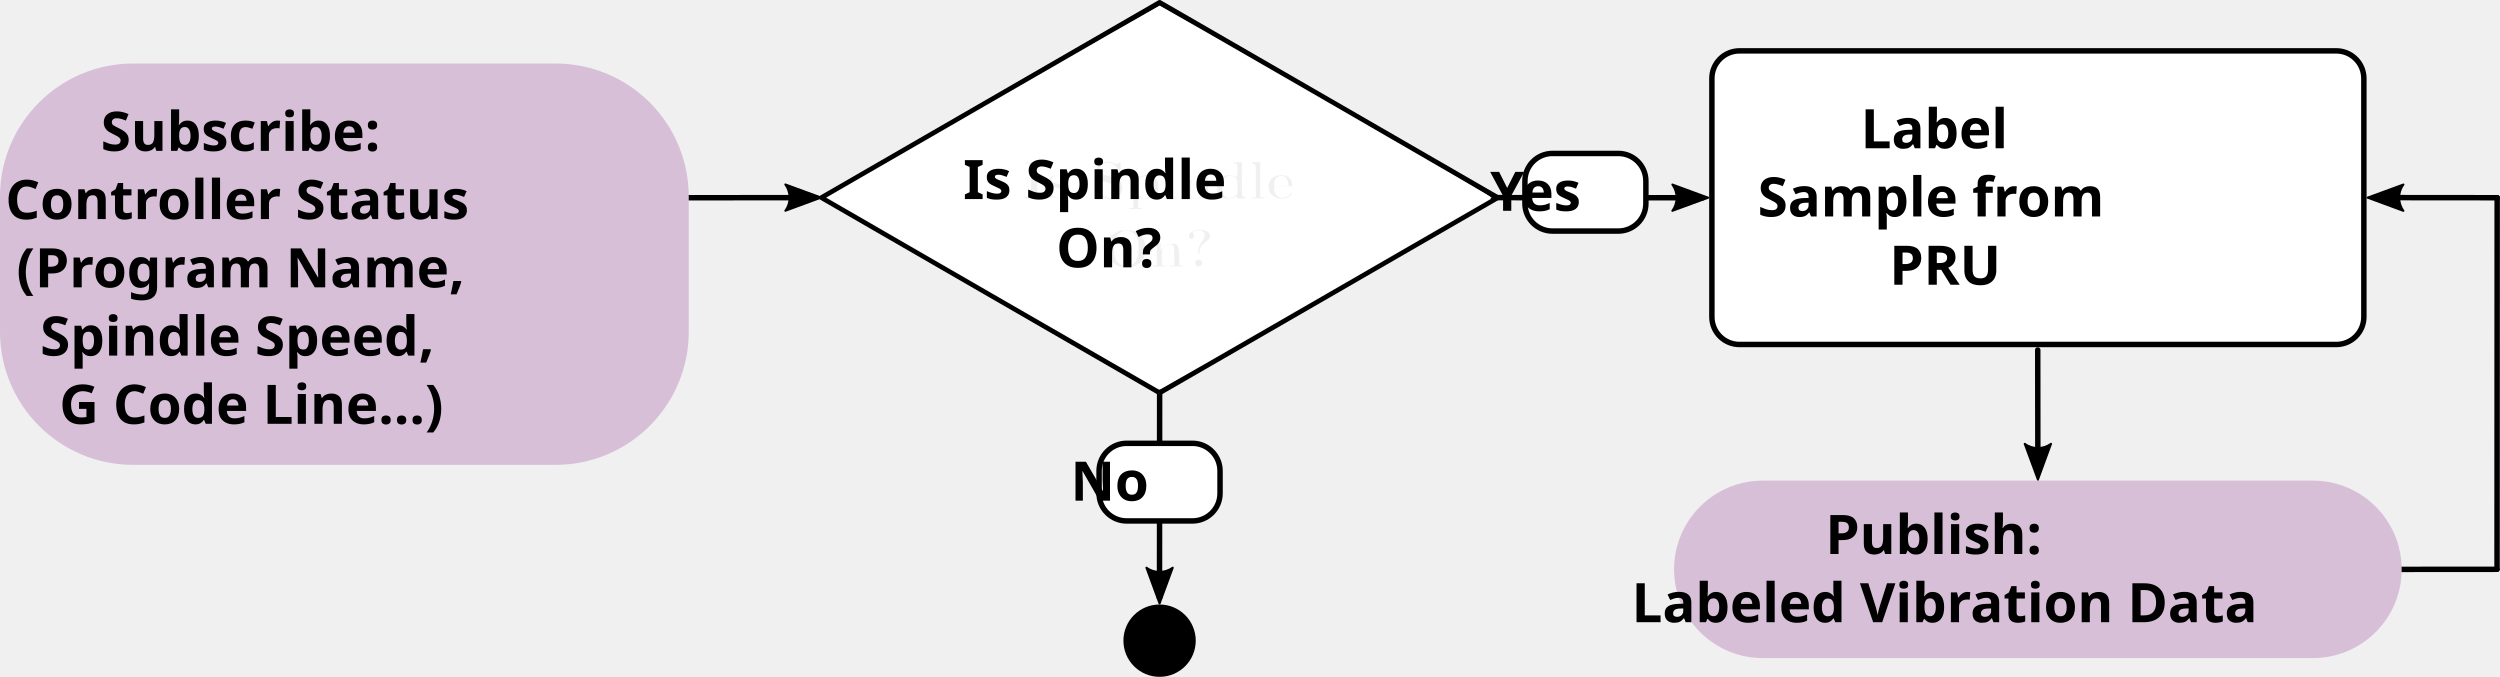
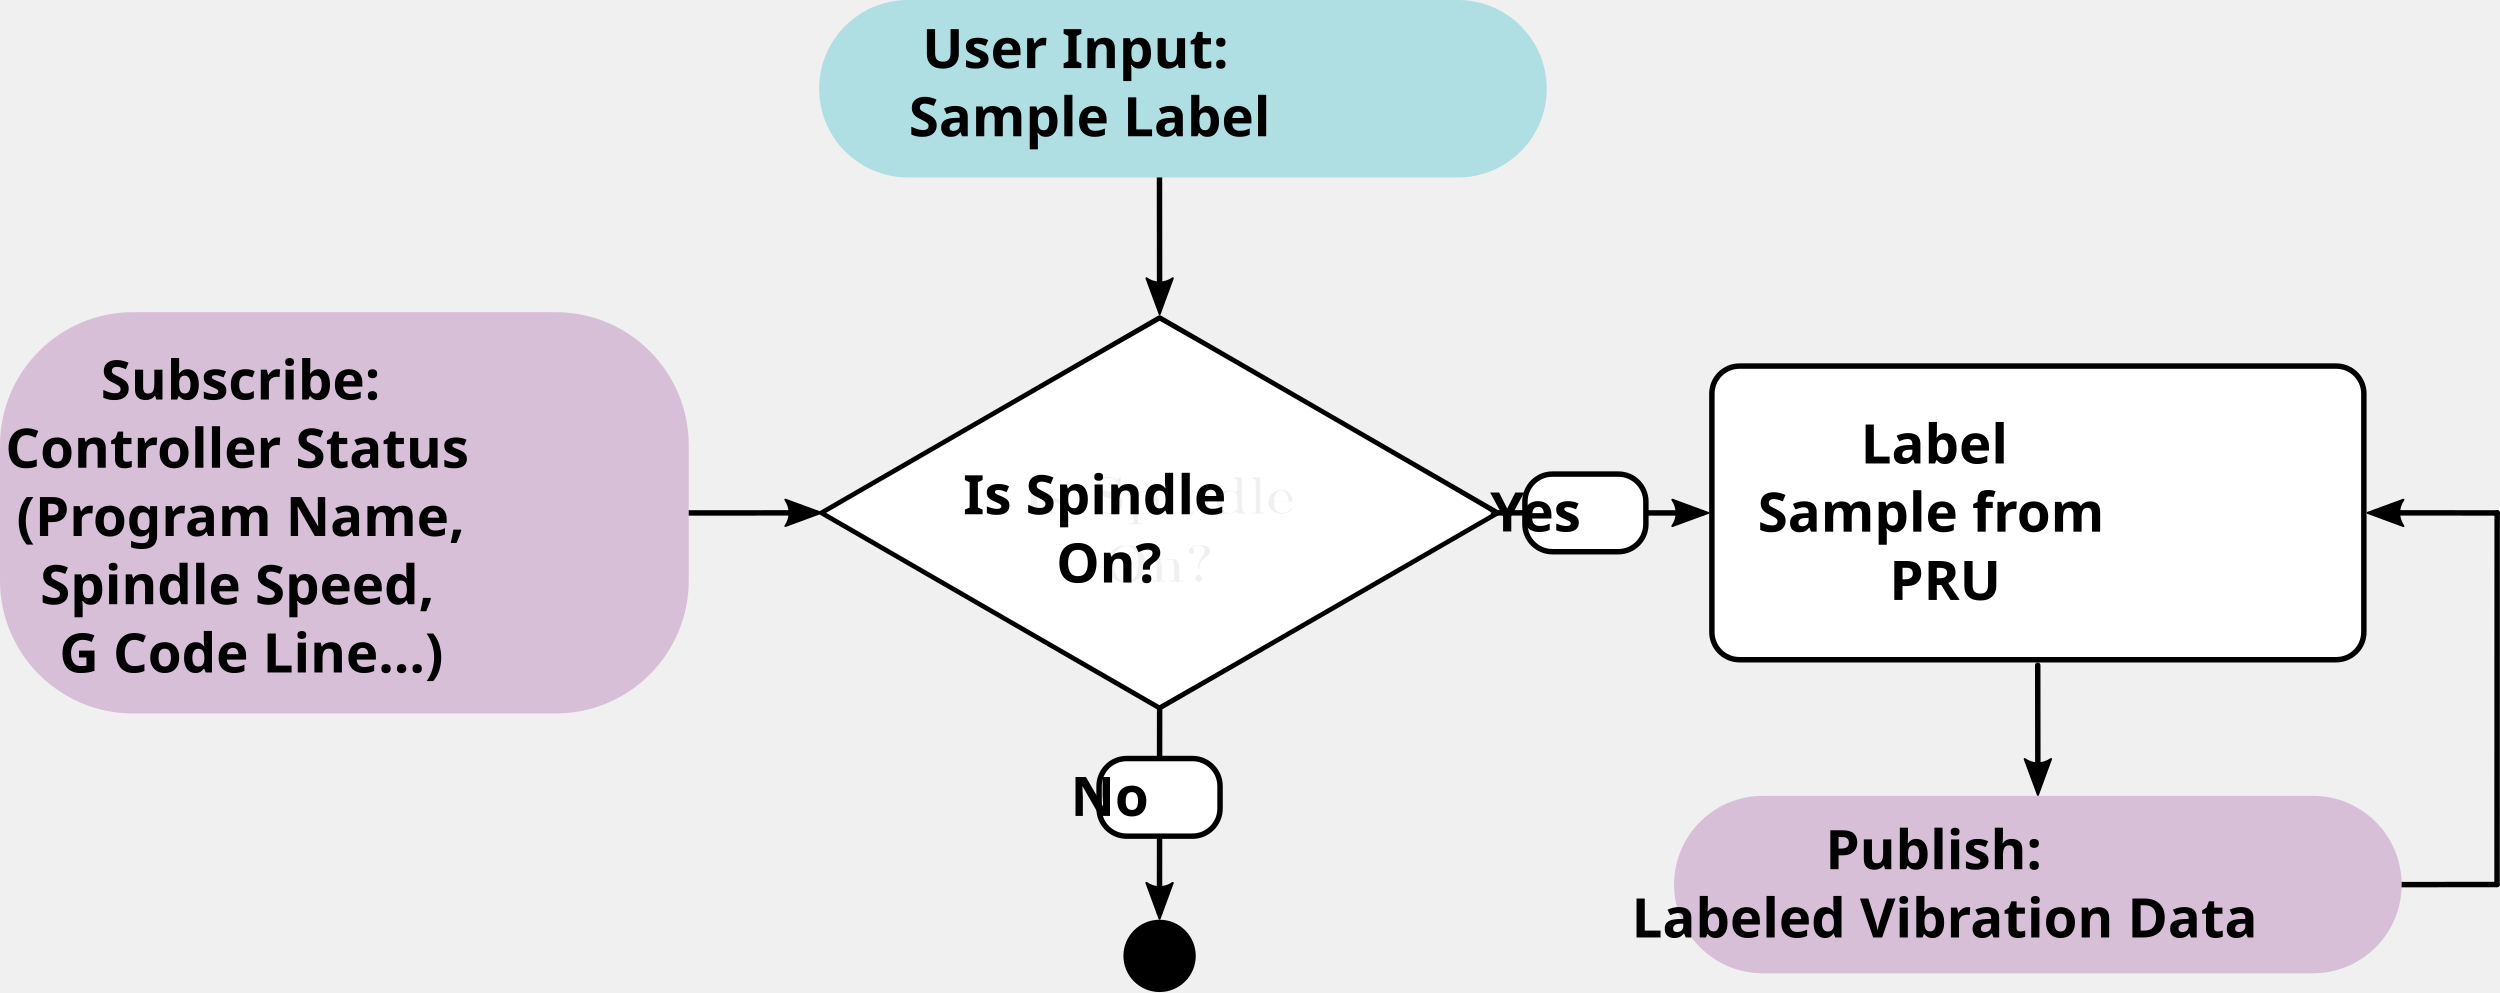
- <svg xmlns="http://www.w3.org/2000/svg" id="svg8" version="1.1" viewBox="0 0 484.664 131.214" height="131.214mm" width="484.664mm">
+ <svg xmlns="http://www.w3.org/2000/svg" id="svg8" version="1.1" viewBox="0 0 484.664 192.325" height="192.325mm" width="484.664mm">
  <defs id="defs2">
    <marker style="overflow:visible" id="marker6456" refX="0" refY="0" orient="auto">
      <path transform="scale(-0.6)" d="M 8.719,4.034 -2.207,0.016 8.719,-4.002 c -1.745,2.372 -1.735,5.617 -6e-7,8.035 z" style="fill:#000000;fill-opacity:1;fill-rule:evenodd;stroke:#000000;stroke-width:0.625;stroke-linejoin:round;stroke-opacity:1" id="path6454" />
    </marker>
    <marker style="overflow:visible" id="Arrow1Send" refX="0" refY="0" orient="auto">
      <path transform="matrix(-0.2,0,0,-0.2,-1.2,0)" style="fill:#ffffff;fill-opacity:1;fill-rule:evenodd;stroke:#000000;stroke-width:1pt;stroke-opacity:1" d="M 0,0 5,-5 -12.5,0 5,5 Z" id="path6197" />
    </marker>
    <marker style="overflow:visible" id="Arrow1Lstart" refX="0" refY="0" orient="auto">
      <path transform="matrix(0.8,0,0,0.8,10,0)" style="fill:#ffffff;fill-opacity:1;fill-rule:evenodd;stroke:#000000;stroke-width:1pt;stroke-opacity:1" d="M 0,0 5,-5 -12.5,0 5,5 Z" id="path6182" />
    </marker>
    <marker style="overflow:visible" id="Arrow2Mend" refX="0" refY="0" orient="auto">
      <path transform="scale(-0.6)" d="M 8.719,4.034 -2.207,0.016 8.719,-4.002 c -1.745,2.372 -1.735,5.617 -6e-7,8.035 z" style="fill:#ffffff;fill-opacity:1;fill-rule:evenodd;stroke:#000000;stroke-width:0.625;stroke-linejoin:round;stroke-opacity:1" id="path6209" />
    </marker>
    <marker style="overflow:visible" id="Arrow1Mend" refX="0" refY="0" orient="auto">
      <path transform="matrix(-0.4,0,0,-0.4,-4,0)" style="fill:#ffffff;fill-opacity:1;fill-rule:evenodd;stroke:#000000;stroke-width:1pt;stroke-opacity:1" d="M 0,0 5,-5 -12.5,0 5,5 Z" id="path6191" />
    </marker>
    <marker style="overflow:visible" id="marker2275" refX="0" refY="0" orient="auto">
      <path transform="scale(-0.6)" d="M 8.719,4.034 -2.207,0.016 8.719,-4.002 c -1.745,2.372 -1.735,5.617 -6e-7,8.035 z" style="fill:#000000;fill-opacity:1;fill-rule:evenodd;stroke:#000000;stroke-width:0.625;stroke-linejoin:round;stroke-opacity:1" id="path2273" />
    </marker>
    <marker style="overflow:visible" id="marker2275-4" refX="0" refY="0" orient="auto">
      <path transform="scale(-0.6)" d="M 8.719,4.034 -2.207,0.016 8.719,-4.002 c -1.745,2.372 -1.735,5.617 -6e-7,8.035 z" style="fill:#000000;fill-opacity:1;fill-rule:evenodd;stroke:#000000;stroke-width:0.625;stroke-linejoin:round;stroke-opacity:1" id="path2273-3" />
    </marker>
    <marker style="overflow:visible" id="marker2275-4-7" refX="0" refY="0" orient="auto">
      <path transform="scale(-0.6)" d="M 8.719,4.034 -2.207,0.016 8.719,-4.002 c -1.745,2.372 -1.735,5.617 -6e-7,8.035 z" style="fill:#000000;fill-opacity:1;fill-rule:evenodd;stroke:#000000;stroke-width:0.625;stroke-linejoin:round;stroke-opacity:1" id="path2273-3-0" />
    </marker>
    <marker style="overflow:visible" id="marker2275-1" refX="0" refY="0" orient="auto">
      <path transform="scale(-0.6)" d="M 8.719,4.034 -2.207,0.016 8.719,-4.002 c -1.745,2.372 -1.735,5.617 -6e-7,8.035 z" style="fill:#000000;fill-opacity:1;fill-rule:evenodd;stroke:#000000;stroke-width:0.625;stroke-linejoin:round;stroke-opacity:1" id="path2273-4" />
    </marker>
    <marker style="overflow:visible" id="marker2275-1-7" refX="0" refY="0" orient="auto">
      <path transform="scale(-0.6)" d="M 8.719,4.034 -2.207,0.016 8.719,-4.002 c -1.745,2.372 -1.735,5.617 -6e-7,8.035 z" style="fill:#000000;fill-opacity:1;fill-rule:evenodd;stroke:#000000;stroke-width:0.625;stroke-linejoin:round;stroke-opacity:1" id="path2273-4-5" />
    </marker>
    <marker style="overflow:visible" id="marker2275-4-1" refX="0" refY="0" orient="auto">
      <path transform="scale(-0.6)" d="M 8.719,4.034 -2.207,0.016 8.719,-4.002 c -1.745,2.372 -1.735,5.617 -6e-7,8.035 z" style="fill:#000000;fill-opacity:1;fill-rule:evenodd;stroke:#000000;stroke-width:0.625;stroke-linejoin:round;stroke-opacity:1" id="path2273-3-9" />
    </marker>
    <marker style="overflow:visible" id="marker2275-4-78" refX="0" refY="0" orient="auto">
      <path transform="scale(-0.6)" d="M 8.719,4.034 -2.207,0.016 8.719,-4.002 c -1.745,2.372 -1.735,5.617 -6e-7,8.035 z" style="fill:#000000;fill-opacity:1;fill-rule:evenodd;stroke:#000000;stroke-width:0.625;stroke-linejoin:round;stroke-opacity:1" id="path2273-3-6" />
    </marker>
    <marker style="overflow:visible" id="marker2275-4-6" refX="0" refY="0" orient="auto">
      <path transform="scale(-0.6)" d="M 8.719,4.034 -2.207,0.016 8.719,-4.002 c -1.745,2.372 -1.735,5.617 -6e-7,8.035 z" style="fill:#000000;fill-opacity:1;fill-rule:evenodd;stroke:#000000;stroke-width:0.625;stroke-linejoin:round;stroke-opacity:1" id="path2273-3-1" />
    </marker>
    <marker style="overflow:visible" id="marker2275-4-6-4" refX="0" refY="0" orient="auto">
      <path transform="scale(-0.6)" d="M 8.719,4.034 -2.207,0.016 8.719,-4.002 c -1.745,2.372 -1.735,5.617 -6e-7,8.035 z" style="fill:#000000;fill-opacity:1;fill-rule:evenodd;stroke:#000000;stroke-width:0.625;stroke-linejoin:round;stroke-opacity:1" id="path2273-3-1-1" />
    </marker>
    <marker style="overflow:visible" id="marker2275-4-6-4-3" refX="0" refY="0" orient="auto">
      <path transform="scale(-0.6)" d="M 8.719,4.034 -2.207,0.016 8.719,-4.002 c -1.745,2.372 -1.735,5.617 -6e-7,8.035 z" style="fill:#000000;fill-opacity:1;fill-rule:evenodd;stroke:#000000;stroke-width:0.625;stroke-linejoin:round;stroke-opacity:1" id="path2273-3-1-1-2" />
    </marker>
    <marker style="overflow:visible" id="marker2275-4-6-4-8" refX="0" refY="0" orient="auto">
      <path transform="scale(-0.6)" d="M 8.719,4.034 -2.207,0.016 8.719,-4.002 c -1.745,2.372 -1.735,5.617 -6e-7,8.035 z" style="fill:#000000;fill-opacity:1;fill-rule:evenodd;stroke:#000000;stroke-width:0.625;stroke-linejoin:round;stroke-opacity:1" id="path2273-3-1-1-9" />
    </marker>
    <marker style="overflow:visible" id="marker2275-4-6-4-3-0" refX="0" refY="0" orient="auto">
      <path transform="scale(-0.6)" d="M 8.719,4.034 -2.207,0.016 8.719,-4.002 c -1.745,2.372 -1.735,5.617 -6e-7,8.035 z" style="fill:#000000;fill-opacity:1;fill-rule:evenodd;stroke:#000000;stroke-width:0.625;stroke-linejoin:round;stroke-opacity:1" id="path2273-3-1-1-2-5" />
    </marker>
    <marker style="overflow:visible" id="marker2275-4-6-4-6" refX="0" refY="0" orient="auto">
      <path transform="scale(-0.6)" d="M 8.719,4.034 -2.207,0.016 8.719,-4.002 c -1.745,2.372 -1.735,5.617 -6e-7,8.035 z" style="fill:#000000;fill-opacity:1;fill-rule:evenodd;stroke:#000000;stroke-width:0.625;stroke-linejoin:round;stroke-opacity:1" id="path2273-3-1-1-3" />
    </marker>
    <marker style="overflow:visible" id="marker2275-4-6-8" refX="0" refY="0" orient="auto">
      <path transform="scale(-0.6)" d="M 8.719,4.034 -2.207,0.016 8.719,-4.002 c -1.745,2.372 -1.735,5.617 -6e-7,8.035 z" style="fill:#000000;fill-opacity:1;fill-rule:evenodd;stroke:#000000;stroke-width:0.625;stroke-linejoin:round;stroke-opacity:1" id="path2273-3-1-8" />
    </marker>
    <marker style="overflow:visible" id="marker2275-4-6-4-5" refX="0" refY="0" orient="auto">
      <path transform="scale(-0.6)" d="M 8.719,4.034 -2.207,0.016 8.719,-4.002 c -1.745,2.372 -1.735,5.617 -6e-7,8.035 z" style="fill:#000000;fill-opacity:1;fill-rule:evenodd;stroke:#000000;stroke-width:0.625;stroke-linejoin:round;stroke-opacity:1" id="path2273-3-1-1-1" />
    </marker>
    <marker style="overflow:visible" id="marker2275-4-6-4-5-5" refX="0" refY="0" orient="auto">
      <path transform="scale(-0.6)" d="M 8.719,4.034 -2.207,0.016 8.719,-4.002 c -1.745,2.372 -1.735,5.617 -6e-7,8.035 z" style="fill:#000000;fill-opacity:1;fill-rule:evenodd;stroke:#000000;stroke-width:0.625;stroke-linejoin:round;stroke-opacity:1" id="path2273-3-1-1-1-0" />
    </marker>
    <marker style="overflow:visible" id="marker2275-4-6-8-3" refX="0" refY="0" orient="auto">
      <path transform="scale(-0.6)" d="M 8.719,4.034 -2.207,0.016 8.719,-4.002 c -1.745,2.372 -1.735,5.617 -6e-7,8.035 z" style="fill:#000000;fill-opacity:1;fill-rule:evenodd;stroke:#000000;stroke-width:0.625;stroke-linejoin:round;stroke-opacity:1" id="path2273-3-1-8-8" />
    </marker>
    <marker style="overflow:visible" id="marker2275-4-6-8-3-1" refX="0" refY="0" orient="auto">
      <path transform="scale(-0.6)" d="M 8.719,4.034 -2.207,0.016 8.719,-4.002 c -1.745,2.372 -1.735,5.617 -6e-7,8.035 z" style="fill:#000000;fill-opacity:1;fill-rule:evenodd;stroke:#000000;stroke-width:0.625;stroke-linejoin:round;stroke-opacity:1" id="path2273-3-1-8-8-1" />
    </marker>
    <marker style="overflow:visible" id="marker2275-4-6-8-3-1-3" refX="0" refY="0" orient="auto">
      <path transform="scale(-0.6)" d="M 8.719,4.034 -2.207,0.016 8.719,-4.002 c -1.745,2.372 -1.735,5.617 -6e-7,8.035 z" style="fill:#000000;fill-opacity:1;fill-rule:evenodd;stroke:#000000;stroke-width:0.625;stroke-linejoin:round;stroke-opacity:1" id="path2273-3-1-8-8-1-7" />
    </marker>
    <marker style="overflow:visible" id="marker2275-4-6-8-3-1-3-9" refX="0" refY="0" orient="auto">
      <path transform="scale(-0.6)" d="M 8.719,4.034 -2.207,0.016 8.719,-4.002 c -1.745,2.372 -1.735,5.617 -6e-7,8.035 z" style="fill:#000000;fill-opacity:1;fill-rule:evenodd;stroke:#000000;stroke-width:0.625;stroke-linejoin:round;stroke-opacity:1" id="path2273-3-1-8-8-1-7-3" />
    </marker>
    <marker style="overflow:visible" id="marker2275-4-6-8-3-1-3-9-2" refX="0" refY="0" orient="auto">
      <path transform="scale(-0.6)" d="M 8.719,4.034 -2.207,0.016 8.719,-4.002 c -1.745,2.372 -1.735,5.617 -6e-7,8.035 z" style="fill:#000000;fill-opacity:1;fill-rule:evenodd;stroke:#000000;stroke-width:0.625;stroke-linejoin:round;stroke-opacity:1" id="path2273-3-1-8-8-1-7-3-7" />
    </marker>
    <marker style="overflow:visible" id="marker2275-4-6-4-5-5-1" refX="0" refY="0" orient="auto">
      <path transform="scale(-0.6)" d="M 8.719,4.034 -2.207,0.016 8.719,-4.002 c -1.745,2.372 -1.735,5.617 -6e-7,8.035 z" style="fill:#000000;fill-opacity:1;fill-rule:evenodd;stroke:#000000;stroke-width:0.625;stroke-linejoin:round;stroke-opacity:1" id="path2273-3-1-1-1-0-6" />
    </marker>
    <marker style="overflow:visible" id="marker2275-4-76" refX="0" refY="0" orient="auto">
      <path transform="scale(-0.6)" d="M 8.719,4.034 -2.207,0.016 8.719,-4.002 c -1.745,2.372 -1.735,5.617 -6e-7,8.035 z" style="fill:#000000;fill-opacity:1;fill-rule:evenodd;stroke:#000000;stroke-width:0.625;stroke-linejoin:round;stroke-opacity:1" id="path2273-3-92" />
    </marker>
    <marker style="overflow:visible" id="marker2275-4-6-8-3-1-3-9-1" refX="0" refY="0" orient="auto">
      <path transform="scale(-0.6)" d="M 8.719,4.034 -2.207,0.016 8.719,-4.002 c -1.745,2.372 -1.735,5.617 -6e-7,8.035 z" style="fill:#000000;fill-opacity:1;fill-rule:evenodd;stroke:#000000;stroke-width:0.625;stroke-linejoin:round;stroke-opacity:1" id="path2273-3-1-8-8-1-7-3-5" />
    </marker>
    <marker style="overflow:visible" id="marker2275-4-6-8-3-1-3-9-4" refX="0" refY="0" orient="auto">
      <path transform="scale(-0.6)" d="M 8.719,4.034 -2.207,0.016 8.719,-4.002 c -1.745,2.372 -1.735,5.617 -6e-7,8.035 z" style="fill:#000000;fill-opacity:1;fill-rule:evenodd;stroke:#000000;stroke-width:0.625;stroke-linejoin:round;stroke-opacity:1" id="path2273-3-1-8-8-1-7-3-6" />
    </marker>
    <marker style="overflow:visible" id="marker2275-4-6-8-3-1-3-9-4-6" refX="0" refY="0" orient="auto">
      <path transform="scale(-0.6)" d="M 8.719,4.034 -2.207,0.016 8.719,-4.002 c -1.745,2.372 -1.735,5.617 -6e-7,8.035 z" style="fill:#000000;fill-opacity:1;fill-rule:evenodd;stroke:#000000;stroke-width:0.625;stroke-linejoin:round;stroke-opacity:1" id="path2273-3-1-8-8-1-7-3-6-4" />
    </marker>
    <marker style="overflow:visible" id="marker2275-4-76-6" refX="0" refY="0" orient="auto">
      <path transform="scale(-0.6)" d="M 8.719,4.034 -2.207,0.016 8.719,-4.002 c -1.745,2.372 -1.735,5.617 -6e-7,8.035 z" style="fill:#000000;fill-opacity:1;fill-rule:evenodd;stroke:#000000;stroke-width:0.625;stroke-linejoin:round;stroke-opacity:1" id="path2273-3-92-0" />
    </marker>
    <marker style="overflow:visible" id="marker2275-4-6-4-5-5-1-4" refX="0" refY="0" orient="auto">
      <path transform="scale(-0.6)" d="M 8.719,4.034 -2.207,0.016 8.719,-4.002 c -1.745,2.372 -1.735,5.617 -6e-7,8.035 z" style="fill:#000000;fill-opacity:1;fill-rule:evenodd;stroke:#000000;stroke-width:0.625;stroke-linejoin:round;stroke-opacity:1" id="path2273-3-1-1-1-0-6-0" />
    </marker>
    <marker style="overflow:visible" id="marker2275-4-6-4-5-5-1-2" refX="0" refY="0" orient="auto">
      <path transform="scale(-0.6)" d="M 8.719,4.034 -2.207,0.016 8.719,-4.002 c -1.745,2.372 -1.735,5.617 -6e-7,8.035 z" style="fill:#000000;fill-opacity:1;fill-rule:evenodd;stroke:#000000;stroke-width:0.625;stroke-linejoin:round;stroke-opacity:1" id="path2273-3-1-1-1-0-6-08" />
    </marker>
    <marker style="overflow:visible" id="marker2275-4-76-9" refX="0" refY="0" orient="auto">
      <path transform="scale(-0.6)" d="M 8.719,4.034 -2.207,0.016 8.719,-4.002 c -1.745,2.372 -1.735,5.617 -6e-7,8.035 z" style="fill:#000000;fill-opacity:1;fill-rule:evenodd;stroke:#000000;stroke-width:0.625;stroke-linejoin:round;stroke-opacity:1" id="path2273-3-92-2" />
    </marker>
    <marker style="overflow:visible" id="marker2275-4-76-9-5" refX="0" refY="0" orient="auto">
      <path transform="scale(-0.6)" d="M 8.719,4.034 -2.207,0.016 8.719,-4.002 c -1.745,2.372 -1.735,5.617 -6e-7,8.035 z" style="fill:#000000;fill-opacity:1;fill-rule:evenodd;stroke:#000000;stroke-width:0.625;stroke-linejoin:round;stroke-opacity:1" id="path2273-3-92-2-4" />
    </marker>
    <marker style="overflow:visible" id="marker2275-4-76-9-0" refX="0" refY="0" orient="auto">
      <path transform="scale(-0.6)" d="M 8.719,4.034 -2.207,0.016 8.719,-4.002 c -1.745,2.372 -1.735,5.617 -6e-7,8.035 z" style="fill:#000000;fill-opacity:1;fill-rule:evenodd;stroke:#000000;stroke-width:0.625;stroke-linejoin:round;stroke-opacity:1" id="path2273-3-92-2-7" />
    </marker>
    <marker style="overflow:visible" id="marker2275-4-76-9-7" refX="0" refY="0" orient="auto">
      <path transform="scale(-0.6)" d="M 8.719,4.034 -2.207,0.016 8.719,-4.002 c -1.745,2.372 -1.735,5.617 -6e-7,8.035 z" style="fill:#000000;fill-opacity:1;fill-rule:evenodd;stroke:#000000;stroke-width:0.625;stroke-linejoin:round;stroke-opacity:1" id="path2273-3-92-2-79" />
    </marker>
    <marker style="overflow:visible" id="marker2275-4-76-9-7-2" refX="0" refY="0" orient="auto">
      <path transform="scale(-0.6)" d="M 8.719,4.034 -2.207,0.016 8.719,-4.002 c -1.745,2.372 -1.735,5.617 -6e-7,8.035 z" style="fill:#000000;fill-opacity:1;fill-rule:evenodd;stroke:#000000;stroke-width:0.625;stroke-linejoin:round;stroke-opacity:1" id="path2273-3-92-2-79-0" />
    </marker>
    <marker style="overflow:visible" id="marker2275-4-76-6-0" refX="0" refY="0" orient="auto">
      <path transform="scale(-0.6)" d="M 8.719,4.034 -2.207,0.016 8.719,-4.002 c -1.745,2.372 -1.735,5.617 -6e-7,8.035 z" style="fill:#000000;fill-opacity:1;fill-rule:evenodd;stroke:#000000;stroke-width:0.625;stroke-linejoin:round;stroke-opacity:1" id="path2273-3-92-0-1" />
    </marker>
    <marker style="overflow:visible" id="marker2275-4-76-6-0-7" refX="0" refY="0" orient="auto">
      <path transform="scale(-0.6)" d="M 8.719,4.034 -2.207,0.016 8.719,-4.002 c -1.745,2.372 -1.735,5.617 -6e-7,8.035 z" style="fill:#000000;fill-opacity:1;fill-rule:evenodd;stroke:#000000;stroke-width:0.625;stroke-linejoin:round;stroke-opacity:1" id="path2273-3-92-0-1-9" />
    </marker>
    <marker style="overflow:visible" id="marker2275-4-76-6-0-7-7" refX="0" refY="0" orient="auto">
      <path transform="scale(-0.6)" d="M 8.719,4.034 -2.207,0.016 8.719,-4.002 c -1.745,2.372 -1.735,5.617 -6e-7,8.035 z" style="fill:#000000;fill-opacity:1;fill-rule:evenodd;stroke:#000000;stroke-width:0.625;stroke-linejoin:round;stroke-opacity:1" id="path2273-3-92-0-1-9-6" />
    </marker>
    <marker style="overflow:visible" id="marker2275-4-6-8-3-1-3-9-4-6-9" refX="0" refY="0" orient="auto">
      <path transform="scale(-0.6)" d="M 8.719,4.034 -2.207,0.016 8.719,-4.002 c -1.745,2.372 -1.735,5.617 -6e-7,8.035 z" style="fill:#000000;fill-opacity:1;fill-rule:evenodd;stroke:#000000;stroke-width:0.625;stroke-linejoin:round;stroke-opacity:1" id="path2273-3-1-8-8-1-7-3-6-4-7" />
    </marker>
    <marker style="overflow:visible" id="marker2275-4-76-6-3" refX="0" refY="0" orient="auto">
      <path transform="scale(-0.6)" d="M 8.719,4.034 -2.207,0.016 8.719,-4.002 c -1.745,2.372 -1.735,5.617 -6e-7,8.035 z" style="fill:#000000;fill-opacity:1;fill-rule:evenodd;stroke:#000000;stroke-width:0.625;stroke-linejoin:round;stroke-opacity:1" id="path2273-3-92-0-7" />
    </marker>
+     <marker style="overflow:visible" id="marker2275-4-76-6-32" refX="0" refY="0" orient="auto">
+       <path transform="scale(-0.6)" d="M 8.719,4.034 -2.207,0.016 8.719,-4.002 c -1.745,2.372 -1.735,5.617 -6e-7,8.035 z" style="fill:#000000;fill-opacity:1;fill-rule:evenodd;stroke:#000000;stroke-width:0.625;stroke-linejoin:round;stroke-opacity:1" id="path2273-3-92-0-6" />
+     </marker>
  </defs>
-   <g transform="translate(206.9862,140.5608)" id="layer1">
+   <g transform="translate(206.9862,201.6712)" id="layer1">
    <path id="path2216-0-8-4-0" d="m -74.676,-102.224 25.478,-0.023" style="display:inline;fill:none;stroke:#000000;stroke-width:1.058;stroke-linecap:round;stroke-linejoin:round;stroke-miterlimit:4;stroke-dasharray:none;stroke-dashoffset:0;stroke-opacity:1;marker-end:url(#marker2275-4-76-6)" />
    <flowRoot transform="scale(0.2645833)" style="font-style:normal;font-variant:normal;font-weight:bold;font-stretch:normal;font-size:40px;line-height:1.25;font-family:'CMU Serif';-inkscape-font-specification:'CMU Serif, Bold';font-variant-ligatures:normal;font-variant-caps:normal;font-variant-numeric:normal;font-feature-settings:normal;text-align:start;letter-spacing:0px;word-spacing:0px;writing-mode:lr-tb;text-anchor:start;fill:#000000;fill-opacity:1;stroke:none" id="flowRoot817" xml:space="preserve">
      <flowRegion id="flowRegion819">
        <rect y="648.758" x="188.899" height="54.548" width="133.34" id="rect821" />
      </flowRegion>
      <flowPara id="flowPara823">Industrial</flowPara>
    </flowRoot>
    <g style="display:inline" id="g3196-0-0" transform="translate(-346.0101,-58.50549)" />
    <g style="display:inline" id="g3196-0-0-5" transform="translate(-56.21995,-269.9229)">
      <g transform="translate(-47.84125,11.49259)" id="g1213">
        <g id="g9678">
          <g id="g9721">
            <rect style="fill:#ffffff;fill-opacity:1;fill-rule:nonzero;stroke:#000000;stroke-width:1.058;stroke-linecap:round;stroke-linejoin:round;stroke-miterlimit:4;stroke-dasharray:none;stroke-dashoffset:0;stroke-opacity:1" id="rect815-7-9-7" width="126.394" height="56.923" x="228.952" y="127.731" rx="5.345" ry="5.345" />
            <text xml:space="preserve" style="font-style:normal;font-variant:normal;font-weight:bold;font-stretch:normal;font-size:10.583px;line-height:1.25;font-family:'CMU Serif';-inkscape-font-specification:'CMU Serif, Bold';font-variant-ligatures:normal;font-variant-caps:normal;font-variant-numeric:normal;font-feature-settings:normal;text-align:center;letter-spacing:0px;word-spacing:0px;writing-mode:lr-tb;text-anchor:middle;fill:#000000;fill-opacity:1;stroke:none;stroke-width:0.265" x="292.066" y="146.609" id="text827-1-45-2">
              <tspan id="tspan9672" x="294.092" y="146.609" style="font-style:normal;font-variant:normal;font-weight:bold;font-stretch:normal;font-size:10.583px;font-family:'CMU Serif';-inkscape-font-specification:'CMU Serif, Bold';font-variant-ligatures:normal;font-variant-caps:normal;font-variant-numeric:normal;font-feature-settings:normal;text-align:center;writing-mode:lr-tb;text-anchor:middle;stroke-width:0.265">Label </tspan>
              <tspan id="tspan22575" x="292.066" y="159.838" style="font-style:normal;font-variant:normal;font-weight:bold;font-stretch:normal;font-size:10.583px;font-family:'CMU Serif';-inkscape-font-specification:'CMU Serif, Bold';font-variant-ligatures:normal;font-variant-caps:normal;font-variant-numeric:normal;font-feature-settings:normal;text-align:center;writing-mode:lr-tb;text-anchor:middle;stroke-width:0.265">Sample from</tspan>
              <tspan x="292.066" y="173.067" style="font-style:normal;font-variant:normal;font-weight:bold;font-stretch:normal;font-size:10.583px;font-family:'CMU Serif';-inkscape-font-specification:'CMU Serif, Bold';font-variant-ligatures:normal;font-variant-caps:normal;font-variant-numeric:normal;font-feature-settings:normal;text-align:center;writing-mode:lr-tb;text-anchor:middle;stroke-width:0.265" id="tspan9708">PRU</tspan>
            </text>
          </g>
        </g>
      </g>
    </g>
    <g style="display:inline" id="g3196-0-0-5-3" transform="translate(146.1576,20.95424)">
      <g transform="translate(-47.84125,11.49259)" id="g1213-9" />
    </g>
    <g transform="translate(-196.1151,-173.0074)" id="g6002-3">
      <g transform="translate(278.3371,-89.1246)" id="g3196-0-0-5-4-3" style="display:inline;fill:#ffffff;fill-opacity:1">
        <g id="g1213-5-4" transform="translate(-47.84125,11.49259)" style="fill:#f5f5f5;fill-opacity:1;stroke-width:2;stroke-miterlimit:4;stroke-dasharray:none">
          <g style="fill:#f5f5f5;fill-opacity:1" id="g5946-2" transform="translate(-2.645833,1.5875)">
            <a id="a23816" />
            <path d="m 51.529,146.804 -65.437,37.78 m -65.437,-37.78 65.437,37.78 m 65.437,-37.78 -65.437,-37.78 m -65.437,37.78 65.437,-37.78" style="display:inline;fill:#ffc3c3;fill-opacity:1;stroke:#000000;stroke-width:1.058;stroke-linecap:round;stroke-linejoin:round;stroke-miterlimit:4;stroke-dasharray:none;stroke-opacity:1" id="path5948-0-6-4" />
            <path transform="matrix(0.2645833,0,0,0.2645833,-134.4667,29.53333)" id="path24078" d="M 344.27,519.231 C 283.211,483.956 228.625,452.425 222.968,449.163 l -10.286,-5.93 121.239,-69.998 c 66.682,-38.499 121.462,-69.998 121.735,-69.998 0.273,0 55.059,31.502 121.747,70.004 94.495,54.556 121.12,70.076 120.658,70.332 -0.326,0.18 -54.97,31.722 -121.432,70.092 -66.462,38.37 -120.953,69.75 -121.092,69.734 -0.139,-0.016 -50.21,-28.892 -111.268,-64.168 z m 91.924,-24.964 c 5.111,-1.273 9.016,-5.846 9.648,-11.3 0.829,-7.145 -1.865,-12.533 -7.633,-15.266 -2.285,-1.082 -2.533,-1.122 -6.984,-1.122 h -4.615 l -2.703,1.336 c -4.267,2.109 -6.696,5.554 -7.286,10.333 -1.276,10.331 5.555,17.376 16.036,16.541 1.167,-0.093 2.758,-0.328 3.536,-0.521 z m 24.218,-0.995 c 0,-0.976 -0.098,-1.061 -1.237,-1.061 h -1.237 v -4.985 c 0,-3.875 0.128,-5.255 0.576,-6.199 1.098,-2.314 5.317,-3.846 6.54,-2.374 0.362,0.436 0.515,2.231 0.602,7.071 l 0.116,6.487 h -1.442 c -1.367,0 -1.442,0.056 -1.442,1.061 v 1.061 h 5.127 5.127 v -1.061 c 0,-0.976 -0.098,-1.061 -1.237,-1.061 h -1.237 v -4.901 c 0,-9.202 -1.001,-11.012 -6.113,-11.052 -2.793,-0.021 -4.906,0.809 -6.271,2.464 l -1.052,1.276 7.1e-4,-1.937 7e-4,-1.937 -3.536,0.112 -3.536,0.112 v 1.193 c 0,1.123 0.077,1.199 1.326,1.302 l 1.326,0.11 0.096,6.629 0.096,6.629 h -1.422 c -1.344,0 -1.422,0.058 -1.422,1.061 v 1.061 h 5.127 5.127 z m 26.047,0.214 c 0.787,-0.677 0.984,-1.145 0.984,-2.336 0,-4.003 -5.763,-4.304 -6.395,-0.334 -0.163,1.022 -0.022,1.468 0.75,2.386 1.221,1.452 3.165,1.57 4.66,0.283 z m -1.369,-8.417 c 0.233,-0.233 0.424,-1.194 0.424,-2.135 0,-2.868 1.348,-4.822 5.038,-7.304 2.692,-1.811 3.475,-4.306 2.074,-6.604 -1.743,-2.858 -9.122,-3.871 -13.158,-1.806 -1.995,1.02 -2.953,2.377 -2.953,4.182 0,1.52 0.618,2.26 2.224,2.664 2.085,0.524 3.811,-2.873 2.305,-4.537 -0.537,-0.594 -0.554,-0.74 -0.115,-1.011 0.841,-0.52 4.108,-0.8 5.179,-0.445 2.442,0.81 2.443,3.866 10e-4,7.015 -1.855,2.392 -2.576,4.173 -2.92,7.215 -0.307,2.713 0.614,4.054 1.901,2.768 z m -42.002,-33.87 c 0,-0.976 -0.098,-1.061 -1.237,-1.061 h -1.237 v -3.359 c 0,-1.847 0.087,-3.359 0.194,-3.359 0.107,0 0.704,0.264 1.326,0.586 1.676,0.868 5.637,0.761 7.903,-0.214 2.122,-0.913 4.107,-2.84 4.91,-4.767 0.811,-1.948 0.761,-5.736 -0.103,-7.682 -1.993,-4.49 -8.479,-6.589 -13.178,-4.264 l -1.406,0.696 v -0.891 -0.891 l -2.705,0.229 c -1.488,0.126 -3.158,0.229 -3.712,0.229 -0.884,0 -1.007,0.13 -1.007,1.061 0,0.926 0.126,1.061 0.99,1.061 0.544,0 1.181,0.191 1.414,0.424 0.311,0.311 0.424,3.198 0.424,10.783 v 10.359 h -1.414 c -1.336,0 -1.414,0.059 -1.414,1.061 v 1.061 h 5.127 5.127 z m -64.969,-7.204 c 1.663,0.86 6.126,0.76 7.967,-0.179 2.906,-1.483 3.922,-4.282 2.621,-7.223 -0.965,-2.183 -2.672,-3.226 -6.497,-3.973 -4.743,-0.926 -6.294,-2.282 -4.576,-4 0.779,-0.779 3.391,-1.242 5.146,-0.913 1.51,0.283 2.952,1.644 3.1,2.926 0.084,0.725 0.328,0.97 1.047,1.053 0.847,0.098 0.961,-0.031 1.18,-1.326 0.133,-0.789 0.132,-2.086 -0.002,-2.883 -0.229,-1.354 -0.306,-1.433 -1.18,-1.209 -0.514,0.132 -1.333,0.198 -1.819,0.148 -0.486,-0.05 -2.316,-0.099 -4.066,-0.108 -4.527,-0.023 -6.644,1.238 -7.092,4.222 -0.507,3.378 1.628,5.287 7.268,6.502 3.534,0.761 4.95,1.689 4.95,3.242 0,1.099 -1.466,2.3 -3.131,2.567 -3.091,0.494 -5.86,-1.088 -6.779,-3.873 -0.349,-1.059 -0.551,-1.229 -1.349,-1.137 -0.922,0.107 -0.94,0.159 -1.041,3.06 -0.13,3.704 0.206,4.265 1.938,3.243 1.139,-0.672 1.272,-0.68 2.315,-0.14 z m 32.586,-0.186 0.983,-1.026 1.931,0.884 c 2.353,1.077 6.607,1.465 9.214,0.839 5.079,-1.218 7.663,-7.383 5.181,-12.362 -0.982,-1.97 -2.88,-3.63 -4.842,-4.235 -0.617,-0.19 -2.685,-0.692 -4.596,-1.114 -4.403,-0.974 -5.894,-2.079 -5.894,-4.368 0,-1.786 0.755,-2.956 2.333,-3.615 4.071,-1.701 8.914,0.802 10.216,5.282 0.548,1.885 0.668,2.036 1.536,1.936 l 0.941,-0.109 0.103,-4.066 c 0.109,-4.309 -0.053,-5.657 -0.677,-5.657 -0.211,0 -0.978,0.47 -1.704,1.045 -1.163,0.921 -1.401,0.989 -2,0.569 -0.374,-0.262 -1.542,-0.732 -2.596,-1.045 -6.544,-1.943 -12.378,1.621 -12.378,7.563 0,2.43 0.875,4.417 2.62,5.949 1.61,1.414 2.177,1.641 6.857,2.749 4.37,1.034 5.523,1.582 6.235,2.958 1.204,2.328 0.337,5.179 -1.897,6.239 -1.671,0.793 -5.437,0.47 -7.954,-0.682 -2.133,-0.976 -3.281,-2.502 -3.691,-4.903 -0.225,-1.317 -0.38,-1.526 -1.135,-1.526 h -0.874 l -0.098,4.861 c -0.091,4.521 -0.053,4.861 0.553,4.861 0.358,0 1.093,-0.462 1.634,-1.026 z m 99.713,-0.08 c 1.726,-0.821 1.613,-0.839 1.613,0.259 0,0.695 0.137,0.869 0.559,0.707 0.308,-0.118 1.978,-0.215 3.712,-0.215 h 3.153 v -1.061 c 0,-0.887 -0.14,-1.061 -0.859,-1.061 -1.965,0 -1.97,-0.033 -1.97,-13.473 v -12.361 l -3.624,0.101 -3.624,0.101 v 1.061 c 0,0.943 0.137,1.08 1.237,1.237 l 1.237,0.177 0.1,4.154 c 0.055,2.285 0.039,4.154 -0.034,4.154 -0.073,0 -0.644,-0.255 -1.267,-0.566 -1.732,-0.864 -4.895,-1.028 -7.155,-0.371 -2.797,0.813 -4.647,2.289 -5.785,4.616 -0.847,1.732 -0.945,2.289 -0.834,4.738 0.107,2.345 0.292,3.044 1.196,4.506 2.393,3.87 7.992,5.365 12.343,3.296 z m 39.266,0.069 c 2.827,-1.226 4.985,-4.974 2.863,-4.974 -0.598,0 -1.068,0.371 -1.589,1.254 -0.905,1.534 -3.12,2.617 -5.377,2.628 -2.999,0.014 -5.265,-2.379 -5.267,-5.561 l -5.5e-4,-1.503 h 6.541 6.541 l -0.008,-1.856 c -0.01,-2.317 -0.913,-4.355 -2.579,-5.817 -1.537,-1.35 -3.224,-1.868 -6.076,-1.868 -4.244,0 -7.124,1.513 -8.842,4.646 -0.889,1.622 -1.036,2.268 -1.03,4.542 0.008,2.941 0.533,4.323 2.398,6.307 2.799,2.977 8.363,3.964 12.423,2.203 z m -178.368,-0.378 v -1.061 h -2.298 -2.298 V 430.694 419.026 h 2.298 2.298 l 2e-5,-1.149 3e-5,-1.149 -7.513,0.052 -7.513,0.052 v 1.008 c 0,0.99 0.04,1.01 2.21,1.114 l 2.21,0.105 v 11.65 11.65 h -2.298 -2.298 v 1.061 1.061 h 7.601 7.601 z m 97.227,0 c 0,-0.976 -0.098,-1.061 -1.237,-1.061 h -1.237 v -8.184 -8.184 l -2.705,0.229 c -1.488,0.126 -3.079,0.229 -3.536,0.229 -0.687,0 -0.831,0.183 -0.831,1.061 0,0.81 0.16,1.061 0.678,1.061 1.804,0 1.797,-0.031 1.797,7.109 v 6.68 h -1.414 c -1.336,0 -1.414,0.059 -1.414,1.061 v 1.061 h 4.95 4.95 z m 13.258,0 c 0,-0.766 -0.177,-0.898 -1.326,-0.994 l -1.326,-0.11 v -4.905 c 0,-5.088 0.245,-6.353 1.491,-7.683 0.975,-1.04 3.561,-2.005 4.645,-1.733 1.348,0.338 1.642,1.84 1.642,8.406 v 5.958 h -1.414 c -1.338,0 -1.414,0.057 -1.414,1.07 v 1.07 l 5.215,-0.098 5.215,-0.098 0.112,-0.972 c 0.105,-0.916 0.031,-0.972 -1.291,-0.972 h -1.403 l -0.131,-6.276 c -0.107,-5.118 -0.245,-6.486 -0.747,-7.419 -0.766,-1.422 -2.265,-2.22 -4.622,-2.461 -2.686,-0.275 -4.725,0.409 -6.495,2.179 l -1.509,1.509 v -1.949 -1.949 l -2.386,0.225 c -1.313,0.124 -2.904,0.227 -3.536,0.228 -1.04,0.002 -1.149,0.103 -1.149,1.063 0,0.926 0.126,1.061 0.99,1.061 1.752,0 1.838,0.343 1.838,7.319 v 6.47 h -1.414 c -1.338,0 -1.414,0.057 -1.414,1.07 v 1.07 l 5.215,-0.098 5.215,-0.098 z m 51.088,0 c 0,-1.002 -0.079,-1.061 -1.414,-1.061 h -1.414 v -12.905 -12.905 h -3.712 -3.712 v 1.237 c 0,1.171 0.064,1.237 1.2,1.237 0.768,0 1.277,0.201 1.414,0.559 0.118,0.308 0.215,5.558 0.215,11.667 v 11.108 h -1.414 c -1.336,0 -1.414,0.059 -1.414,1.061 v 1.061 h 5.127 5.127 z M 465.335,422 c 0.861,-0.725 1.088,-1.194 1.088,-2.25 0,-2.558 -2.136,-3.998 -4.479,-3.019 -2.153,0.899 -2.571,3.432 -0.851,5.152 1.318,1.318 2.769,1.358 4.243,0.118 z" style="opacity:1;fill:#ffffff;fill-opacity:0.966;stroke:#ffffff;stroke-width:1.414;stroke-linecap:square;stroke-miterlimit:4;stroke-dasharray:none;stroke-opacity:0.961" />
            <path transform="matrix(0.2645833,0,0,0.2645833,-134.4667,29.53333)" id="path24080" d="m 427.887,491.975 c -3.557,-1.832 -4.952,-5.163 -4.952,-11.821 0,-5.12 0.814,-7.805 2.969,-9.791 3.178,-2.929 7.502,-2.929 10.68,0 2.154,1.986 2.969,4.671 2.969,9.791 0,8.094 -2.496,12.211 -7.666,12.648 -1.765,0.149 -2.332,0.032 -3.999,-0.827 z" style="opacity:1;fill:#ffffff;fill-opacity:0.966;stroke:#ffffff;stroke-width:1.414;stroke-linecap:square;stroke-miterlimit:4;stroke-dasharray:none;stroke-opacity:0.961" />
            <path transform="matrix(0.2645833,0,0,0.2645833,-134.4667,29.53333)" id="path24082" d="m 443.581,442.693 c -0.604,-0.179 -1.519,-0.746 -2.033,-1.261 -0.927,-0.927 -0.935,-0.981 -0.935,-6.166 v -5.231 l 1.126,-0.802 c 0.76,-0.541 1.793,-0.85 3.175,-0.95 1.948,-0.141 2.109,-0.088 3.262,1.064 1.512,1.512 2.092,3.566 1.924,6.816 -0.247,4.79 -3.02,7.567 -6.519,6.529 z" style="opacity:1;fill:#ffffff;fill-opacity:0.966;stroke:#ffffff;stroke-width:1.414;stroke-linecap:square;stroke-miterlimit:4;stroke-dasharray:none;stroke-opacity:0.961" />
            <path transform="matrix(0.2645833,0,0,0.2645833,-134.4667,29.53333)" id="path24086" d="m 505.606,442.817 c -1.263,-0.193 -2.677,-1.664 -3.114,-3.24 -0.476,-1.712 -0.456,-6.07 0.037,-8.025 0.939,-3.731 5.74,-4.878 8.57,-2.048 0.917,0.917 0.932,1.012 0.932,5.797 v 4.865 l -1.228,1.078 c -1.029,0.904 -3.443,1.951 -4.076,1.769 -0.097,-0.028 -0.602,-0.116 -1.122,-0.196 z" style="opacity:1;fill:#ffffff;fill-opacity:0.966;stroke:#ffffff;stroke-width:1.414;stroke-linecap:square;stroke-miterlimit:4;stroke-dasharray:none;stroke-opacity:0.961" />
            <path transform="matrix(0.2645833,0,0,0.2645833,-134.4667,29.53333)" id="path24088" d="m 540.315,432.98 c 0,-2.959 1.871,-5.115 4.44,-5.115 2.535,0 3.897,1.566 4.534,5.215 l 0.201,1.149 h -4.587 -4.587 z" style="opacity:1;fill:#ffffff;fill-opacity:0.966;stroke:#ffffff;stroke-width:1.414;stroke-linecap:square;stroke-miterlimit:4;stroke-dasharray:none;stroke-opacity:0.961" />
          </g>
        </g>
      </g>
      <text id="text827-1-4-8-3-7" y="71.04" x="213.737" style="font-style:normal;font-variant:normal;font-weight:bold;font-stretch:normal;font-size:10.583px;line-height:1.25;font-family:'CMU Serif';-inkscape-font-specification:'CMU Serif, Bold';font-variant-ligatures:normal;font-variant-caps:normal;font-variant-numeric:normal;font-feature-settings:normal;text-align:center;letter-spacing:0px;word-spacing:0px;writing-mode:lr-tb;text-anchor:middle;display:inline;fill:#000000;fill-opacity:1;stroke:none;stroke-width:0.265" xml:space="preserve">
        <tspan id="tspan567" style="font-style:normal;font-variant:normal;font-weight:bold;font-stretch:normal;font-size:10.583px;font-family:'CMU Serif';-inkscape-font-specification:'CMU Serif, Bold';font-variant-ligatures:normal;font-variant-caps:normal;font-variant-numeric:normal;font-feature-settings:normal;text-align:center;writing-mode:lr-tb;text-anchor:middle;stroke-width:0.265" y="71.04" x="213.737">Is Spindle</tspan>
        <tspan id="tspan9326" style="font-style:normal;font-variant:normal;font-weight:bold;font-stretch:normal;font-size:10.583px;font-family:'CMU Serif';-inkscape-font-specification:'CMU Serif, Bold';font-variant-ligatures:normal;font-variant-caps:normal;font-variant-numeric:normal;font-feature-settings:normal;text-align:center;writing-mode:lr-tb;text-anchor:middle;stroke-width:0.265" y="84.269" x="213.737">On?</tspan>
      </text>
    </g>
-     <g id="g3209-9" transform="translate(-45.14162,-134.1475)" style="display:inline">
+     <g id="g3209-9" transform="translate(-45.14162,-147.0552)" style="display:inline">
      <g transform="translate(124.5632,-118.2549)" id="g3196-0-8" style="display:inline">
        <g transform="translate(-388.3961,37.41773)" id="g612">
          <g transform="translate(-0.9354434,-14.59292)" id="g9316">
            <rect style="fill:#d8bfd8;fill-opacity:1;fill-rule:nonzero;stroke:#d8bfd8;stroke-width:1.058;stroke-linecap:round;stroke-linejoin:round;stroke-miterlimit:4;stroke-dasharray:none;stroke-dashoffset:0;stroke-opacity:1" id="rect815-7-1" width="132.466" height="76.747" x="103.453" y="101.859" rx="25.279" ry="25.279" />
            <text xml:space="preserve" style="font-style:normal;font-variant:normal;font-weight:bold;font-stretch:normal;font-size:10.583px;line-height:1.25;font-family:'CMU Serif';-inkscape-font-specification:'CMU Serif, Bold';font-variant-ligatures:normal;font-variant-caps:normal;font-variant-numeric:normal;font-feature-settings:normal;text-align:center;letter-spacing:0px;word-spacing:0px;writing-mode:lr-tb;text-anchor:middle;fill:#000000;fill-opacity:1;stroke:none;stroke-width:0.265" x="169.549" y="118.266" id="text827-1-6">
              <tspan id="tspan1029-6" x="171.575" y="118.266" style="font-style:normal;font-variant:normal;font-weight:bold;font-stretch:normal;font-size:10.583px;font-family:'CMU Serif';-inkscape-font-specification:'CMU Serif, Bold';font-variant-ligatures:normal;font-variant-caps:normal;font-variant-numeric:normal;font-feature-settings:normal;text-align:center;writing-mode:lr-tb;text-anchor:middle;stroke-width:0.265">Subscribe: </tspan>
              <tspan id="tspan606" x="169.549" y="131.495" style="font-style:normal;font-variant:normal;font-weight:bold;font-stretch:normal;font-size:10.583px;font-family:'CMU Serif';-inkscape-font-specification:'CMU Serif, Bold';font-variant-ligatures:normal;font-variant-caps:normal;font-variant-numeric:normal;font-feature-settings:normal;text-align:center;writing-mode:lr-tb;text-anchor:middle;stroke-width:0.265">Controller Status</tspan>
              <tspan x="171.575" y="144.725" style="font-style:normal;font-variant:normal;font-weight:bold;font-stretch:normal;font-size:10.583px;font-family:'CMU Serif';-inkscape-font-specification:'CMU Serif, Bold';font-variant-ligatures:normal;font-variant-caps:normal;font-variant-numeric:normal;font-feature-settings:normal;text-align:center;writing-mode:lr-tb;text-anchor:middle;stroke-width:0.265" id="tspan9307">(Program Name, </tspan>
              <tspan x="169.549" y="157.954" style="font-style:normal;font-variant:normal;font-weight:bold;font-stretch:normal;font-size:10.583px;font-family:'CMU Serif';-inkscape-font-specification:'CMU Serif, Bold';font-variant-ligatures:normal;font-variant-caps:normal;font-variant-numeric:normal;font-feature-settings:normal;text-align:center;writing-mode:lr-tb;text-anchor:middle;stroke-width:0.265" id="tspan1492">Spindle Speed,</tspan>
              <tspan x="169.549" y="171.183" style="font-style:normal;font-variant:normal;font-weight:bold;font-stretch:normal;font-size:10.583px;font-family:'CMU Serif';-inkscape-font-specification:'CMU Serif, Bold';font-variant-ligatures:normal;font-variant-caps:normal;font-variant-numeric:normal;font-feature-settings:normal;text-align:center;writing-mode:lr-tb;text-anchor:middle;stroke-width:0.265" id="tspan1494">G Code Line...)</tspan>
            </text>
          </g>
        </g>
      </g>
    </g>
    <path id="path2216-0-8-8-6-3-8-0-6-6-3" d="m 83.263,-102.248 39.499,0.023" style="display:inline;fill:none;stroke:#000000;stroke-width:1.058;stroke-linecap:square;stroke-linejoin:round;stroke-miterlimit:4;stroke-dasharray:none;stroke-dashoffset:0;stroke-opacity:1;marker-end:url(#marker2275-4-6-8-3-1-3-9-4-6)" />
-     <g transform="translate(-40.3468,-135.0115)" id="g6126-5-1-4-9-0">
+     <g transform="translate(-40.3468,-133.9608)" id="g6126-5-1-4-9-0">
      <rect ry="5.345" rx="5.345" y="24.198" x="128.99" height="15.05" width="23.45" id="rect815-7-8-3-7-9-6-0" style="display:inline;fill:#ffffff;fill-opacity:1;fill-rule:nonzero;stroke:#000000;stroke-width:1.058;stroke-linecap:round;stroke-linejoin:round;stroke-miterlimit:4;stroke-dasharray:none;stroke-dashoffset:0;stroke-opacity:1" />
      <text id="text827-1-4-4-7-4-7-2" y="35.322" x="140.679" style="font-style:normal;font-variant:normal;font-weight:bold;font-stretch:normal;font-size:10.583px;line-height:1.25;font-family:'CMU Serif';-inkscape-font-specification:'CMU Serif, Bold';font-variant-ligatures:normal;font-variant-caps:normal;font-variant-numeric:normal;font-feature-settings:normal;text-align:center;letter-spacing:0px;word-spacing:0px;writing-mode:lr-tb;text-anchor:middle;display:inline;fill:#000000;fill-opacity:1;stroke:none;stroke-width:0.265" xml:space="preserve">
        <tspan style="font-style:normal;font-variant:normal;font-weight:bold;font-stretch:normal;font-size:10.583px;font-family:'CMU Serif';-inkscape-font-specification:'CMU Serif, Bold';font-variant-ligatures:normal;font-variant-caps:normal;font-variant-numeric:normal;font-feature-settings:normal;text-align:center;writing-mode:lr-tb;text-anchor:middle;stroke-width:0.265" y="35.322" x="140.679" id="tspan1060-78-7-5-5-5">Yes</tspan>
      </text>
    </g>
    <g id="g2357">
      <path style="display:inline;fill:none;stroke:#000000;stroke-width:1.058;stroke-linecap:round;stroke-linejoin:round;stroke-miterlimit:4;stroke-dasharray:none;stroke-dashoffset:0;stroke-opacity:1" d="m 249.628,-30.17 27.459,-0.023" id="path2216-0-8-4-0-0" />
      <path style="display:inline;fill:none;stroke:#000000;stroke-width:1.058;stroke-linecap:round;stroke-linejoin:round;stroke-miterlimit:4;stroke-dasharray:none;stroke-dashoffset:0;stroke-opacity:1;marker-end:url(#marker2275-4-76-6-0-7)" d="m 277.141,-102.23 -23.727,-0.023" id="path2216-0-8-4-0-0-0" />
      <path style="display:inline;fill:none;stroke:#000000;stroke-width:1.058;stroke-linecap:round;stroke-linejoin:round;stroke-miterlimit:4;stroke-dasharray:none;stroke-dashoffset:0;stroke-opacity:1" d="m 277.104,-30.206 0.023,-72.037" id="path2216-0-8-4-0-0-0-9" />
    </g>
    <path id="path2216-0-8-8-6-3-8-0-6-6-3-8" d="m 17.826,-64.468 -0.023,39.499" style="display:inline;fill:none;stroke:#000000;stroke-width:1.058;stroke-linecap:square;stroke-linejoin:round;stroke-miterlimit:4;stroke-dasharray:none;stroke-dashoffset:0;stroke-opacity:1;marker-end:url(#marker2275-4-6-8-3-1-3-9-4-6-9)" />
    <g transform="translate(-122.9026,-78.81573)" id="g6126-5-1-4-9-0-0">
      <rect ry="5.345" rx="5.345" y="24.198" x="128.99" height="15.05" width="23.45" id="rect815-7-8-3-7-9-6-0-1" style="display:inline;fill:#ffffff;fill-opacity:1;fill-rule:nonzero;stroke:#000000;stroke-width:1.058;stroke-linecap:round;stroke-linejoin:round;stroke-miterlimit:4;stroke-dasharray:none;stroke-dashoffset:0;stroke-opacity:1" />
      <text id="text827-1-4-4-7-4-7-2-4" y="35.322" x="140.679" style="font-style:normal;font-variant:normal;font-weight:bold;font-stretch:normal;font-size:10.583px;line-height:1.25;font-family:'CMU Serif';-inkscape-font-specification:'CMU Serif, Bold';font-variant-ligatures:normal;font-variant-caps:normal;font-variant-numeric:normal;font-feature-settings:normal;text-align:center;letter-spacing:0px;word-spacing:0px;writing-mode:lr-tb;text-anchor:middle;display:inline;fill:#000000;fill-opacity:1;stroke:none;stroke-width:0.265" xml:space="preserve">
        <tspan style="font-style:normal;font-variant:normal;font-weight:bold;font-stretch:normal;font-size:10.583px;font-family:'CMU Serif';-inkscape-font-specification:'CMU Serif, Bold';font-variant-ligatures:normal;font-variant-caps:normal;font-variant-numeric:normal;font-feature-settings:normal;text-align:center;writing-mode:lr-tb;text-anchor:middle;stroke-width:0.265" y="35.322" x="140.679" id="tspan1060-78-7-5-5-5-3">No</tspan>
      </text>
    </g>
    <circle r="7.011" cy="-16.358" cx="17.816" id="path12653" style="stroke-width:1.058;stroke-miterlimit:4;stroke-dasharray:none" />
    <g id="g3209-9-9" transform="translate(320.3915,-53.28364)" style="display:inline">
      <g transform="translate(124.5632,-118.2549)" id="g3196-0-8-6" style="display:inline">
        <g transform="translate(-388.3961,37.41773)" id="g612-1">
          <g transform="translate(-0.9354434,-14.59292)" id="g9316-1">
            <rect style="fill:#d8bfd8;fill-opacity:1;fill-rule:nonzero;stroke:#d8bfd8;stroke-width:1.058;stroke-linecap:round;stroke-linejoin:round;stroke-miterlimit:4;stroke-dasharray:none;stroke-dashoffset:0;stroke-opacity:1" id="rect815-7-1-7" width="140" height="33.345" x="62.465" y="101.859" rx="16.673" ry="16.673" />
            <text xml:space="preserve" style="font-style:normal;font-variant:normal;font-weight:bold;font-stretch:normal;font-size:10.583px;line-height:1.25;font-family:'CMU Serif';-inkscape-font-specification:'CMU Serif, Bold';font-variant-ligatures:normal;font-variant-caps:normal;font-variant-numeric:normal;font-feature-settings:normal;text-align:center;letter-spacing:0px;word-spacing:0px;writing-mode:lr-tb;text-anchor:middle;fill:#000000;fill-opacity:1;stroke:none;stroke-width:0.265" x="132.261" y="115.553" id="text827-1-6-8">
              <tspan id="tspan1029-6-0" x="134.286" y="115.553" style="font-style:normal;font-variant:normal;font-weight:bold;font-stretch:normal;font-size:10.583px;font-family:'CMU Serif';-inkscape-font-specification:'CMU Serif, Bold';font-variant-ligatures:normal;font-variant-caps:normal;font-variant-numeric:normal;font-feature-settings:normal;text-align:center;writing-mode:lr-tb;text-anchor:middle;stroke-width:0.265">Publish: </tspan>
              <tspan x="132.261" y="128.782" style="font-style:normal;font-variant:normal;font-weight:bold;font-stretch:normal;font-size:10.583px;font-family:'CMU Serif';-inkscape-font-specification:'CMU Serif, Bold';font-variant-ligatures:normal;font-variant-caps:normal;font-variant-numeric:normal;font-feature-settings:normal;text-align:center;writing-mode:lr-tb;text-anchor:middle;stroke-width:0.265" id="tspan9307-6">Labeled Vibration Data</tspan>
            </text>
          </g>
        </g>
      </g>
    </g>
    <path id="path2216-0-8-4-0-1" d="m 188.06,-72.71 0.023,23.727" style="display:inline;fill:none;stroke:#000000;stroke-width:1.058;stroke-linecap:round;stroke-linejoin:round;stroke-miterlimit:4;stroke-dasharray:none;stroke-dashoffset:0;stroke-opacity:1;marker-end:url(#marker2275-4-76-6-3)" />
+     <path id="path2216-0-8-4-0-5" d="m 17.798,-167.667 0.023,25.478" style="display:inline;fill:none;stroke:#000000;stroke-width:1.058;stroke-linecap:round;stroke-linejoin:round;stroke-miterlimit:4;stroke-dasharray:none;stroke-dashoffset:0;stroke-opacity:1;marker-end:url(#marker2275-4-76-6-32)" />
+     <g id="g3209-9-9-0" transform="translate(154.648,-208.6023)" style="display:inline">
+       <g transform="translate(124.5632,-118.2549)" id="g3196-0-8-6-4" style="display:inline">
+         <g transform="translate(-388.3961,37.41773)" id="g612-1-7">
+           <g transform="translate(-0.9354434,-14.59292)" id="g9316-1-6">
+             <rect style="fill:#b0dfe3;fill-opacity:1;fill-rule:nonzero;stroke:#b0dfe3;stroke-width:1.058;stroke-linecap:round;stroke-linejoin:round;stroke-miterlimit:4;stroke-dasharray:none;stroke-dashoffset:0;stroke-opacity:1" id="rect815-7-1-7-8" width="140" height="33.345" x="62.465" y="102.89" rx="16.673" ry="16.673" />
+             <text xml:space="preserve" style="font-style:normal;font-variant:normal;font-weight:bold;font-stretch:normal;font-size:10.583px;line-height:1.25;font-family:'CMU Serif';-inkscape-font-specification:'CMU Serif, Bold';font-variant-ligatures:normal;font-variant-caps:normal;font-variant-numeric:normal;font-feature-settings:normal;text-align:center;letter-spacing:0px;word-spacing:0px;writing-mode:lr-tb;text-anchor:middle;fill:#000000;fill-opacity:1;stroke:none;stroke-width:0.265" x="132.261" y="115.553" id="text827-1-6-8-9">
+               <tspan x="132.261" y="115.553" style="font-style:normal;font-variant:normal;font-weight:bold;font-stretch:normal;font-size:10.583px;font-family:'CMU Serif';-inkscape-font-specification:'CMU Serif, Bold';font-variant-ligatures:normal;font-variant-caps:normal;font-variant-numeric:normal;font-feature-settings:normal;text-align:center;writing-mode:lr-tb;text-anchor:middle;stroke-width:0.265" id="tspan9307-6-6">User Input:</tspan>
+               <tspan x="132.261" y="128.782" style="font-style:normal;font-variant:normal;font-weight:bold;font-stretch:normal;font-size:10.583px;font-family:'CMU Serif';-inkscape-font-specification:'CMU Serif, Bold';font-variant-ligatures:normal;font-variant-caps:normal;font-variant-numeric:normal;font-feature-settings:normal;text-align:center;writing-mode:lr-tb;text-anchor:middle;stroke-width:0.265" id="tspan1545">Sample Label</tspan>
+             </text>
+           </g>
+         </g>
+       </g>
+     </g>
  </g>
</svg>
